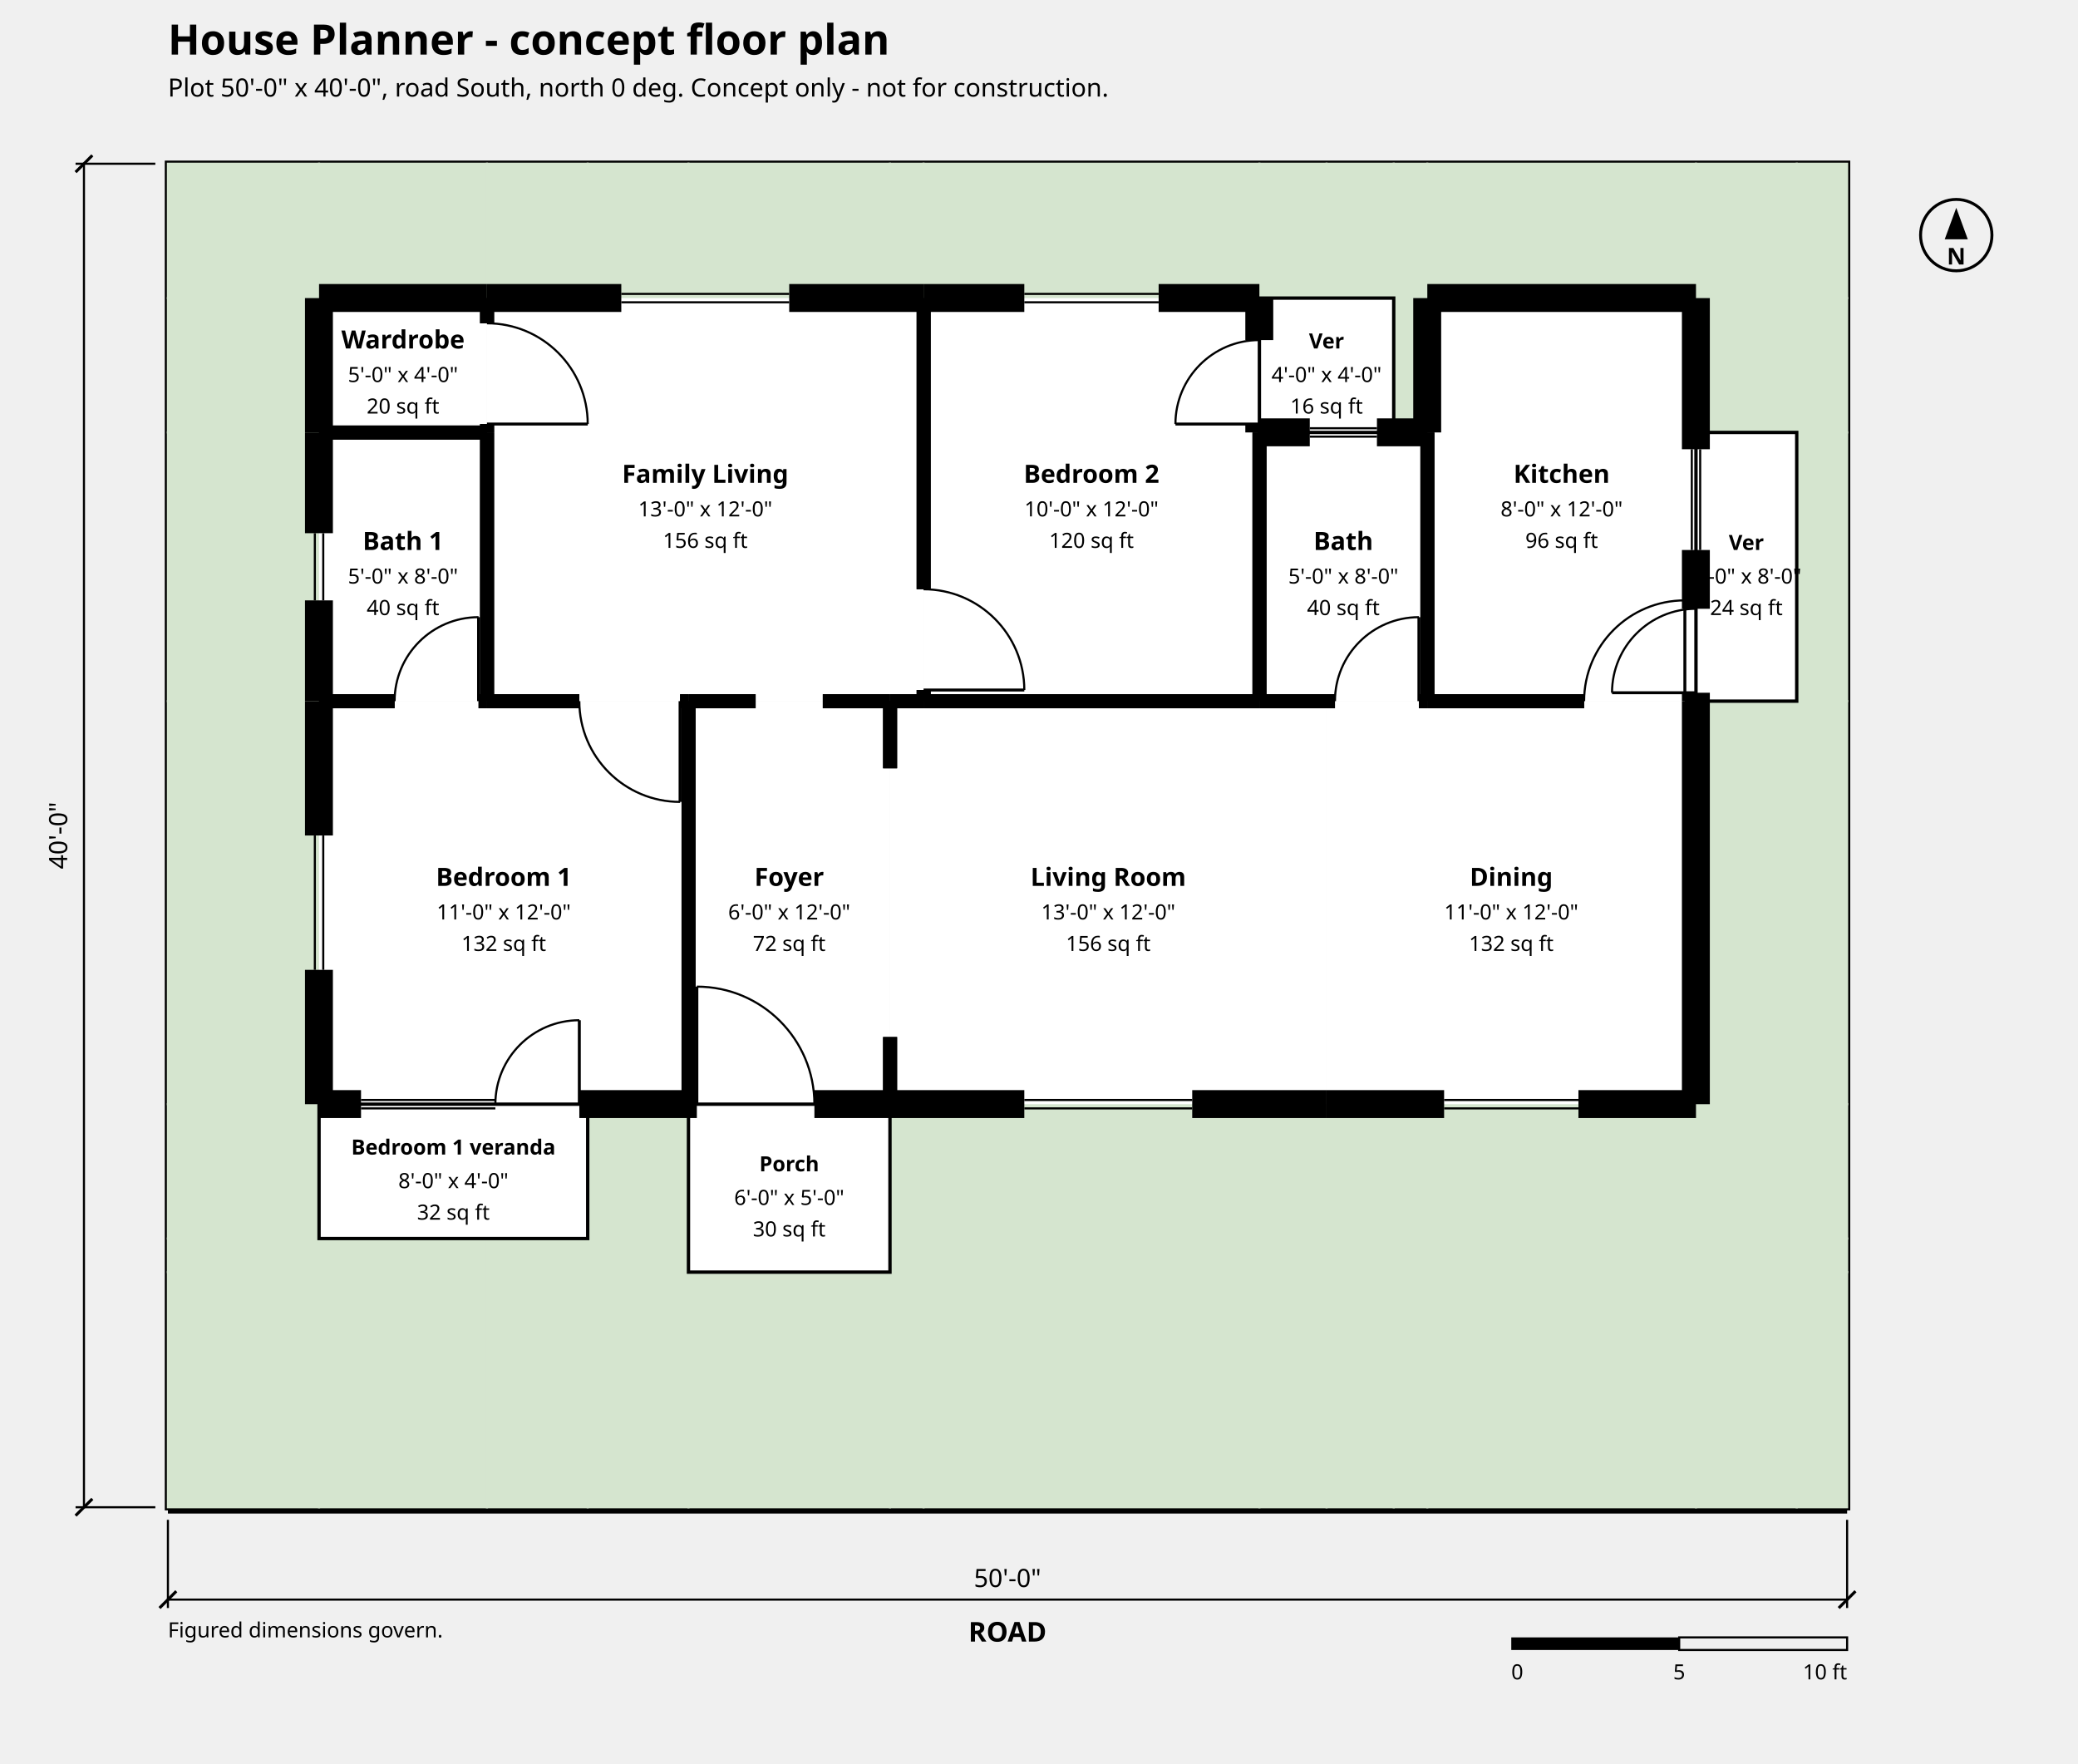
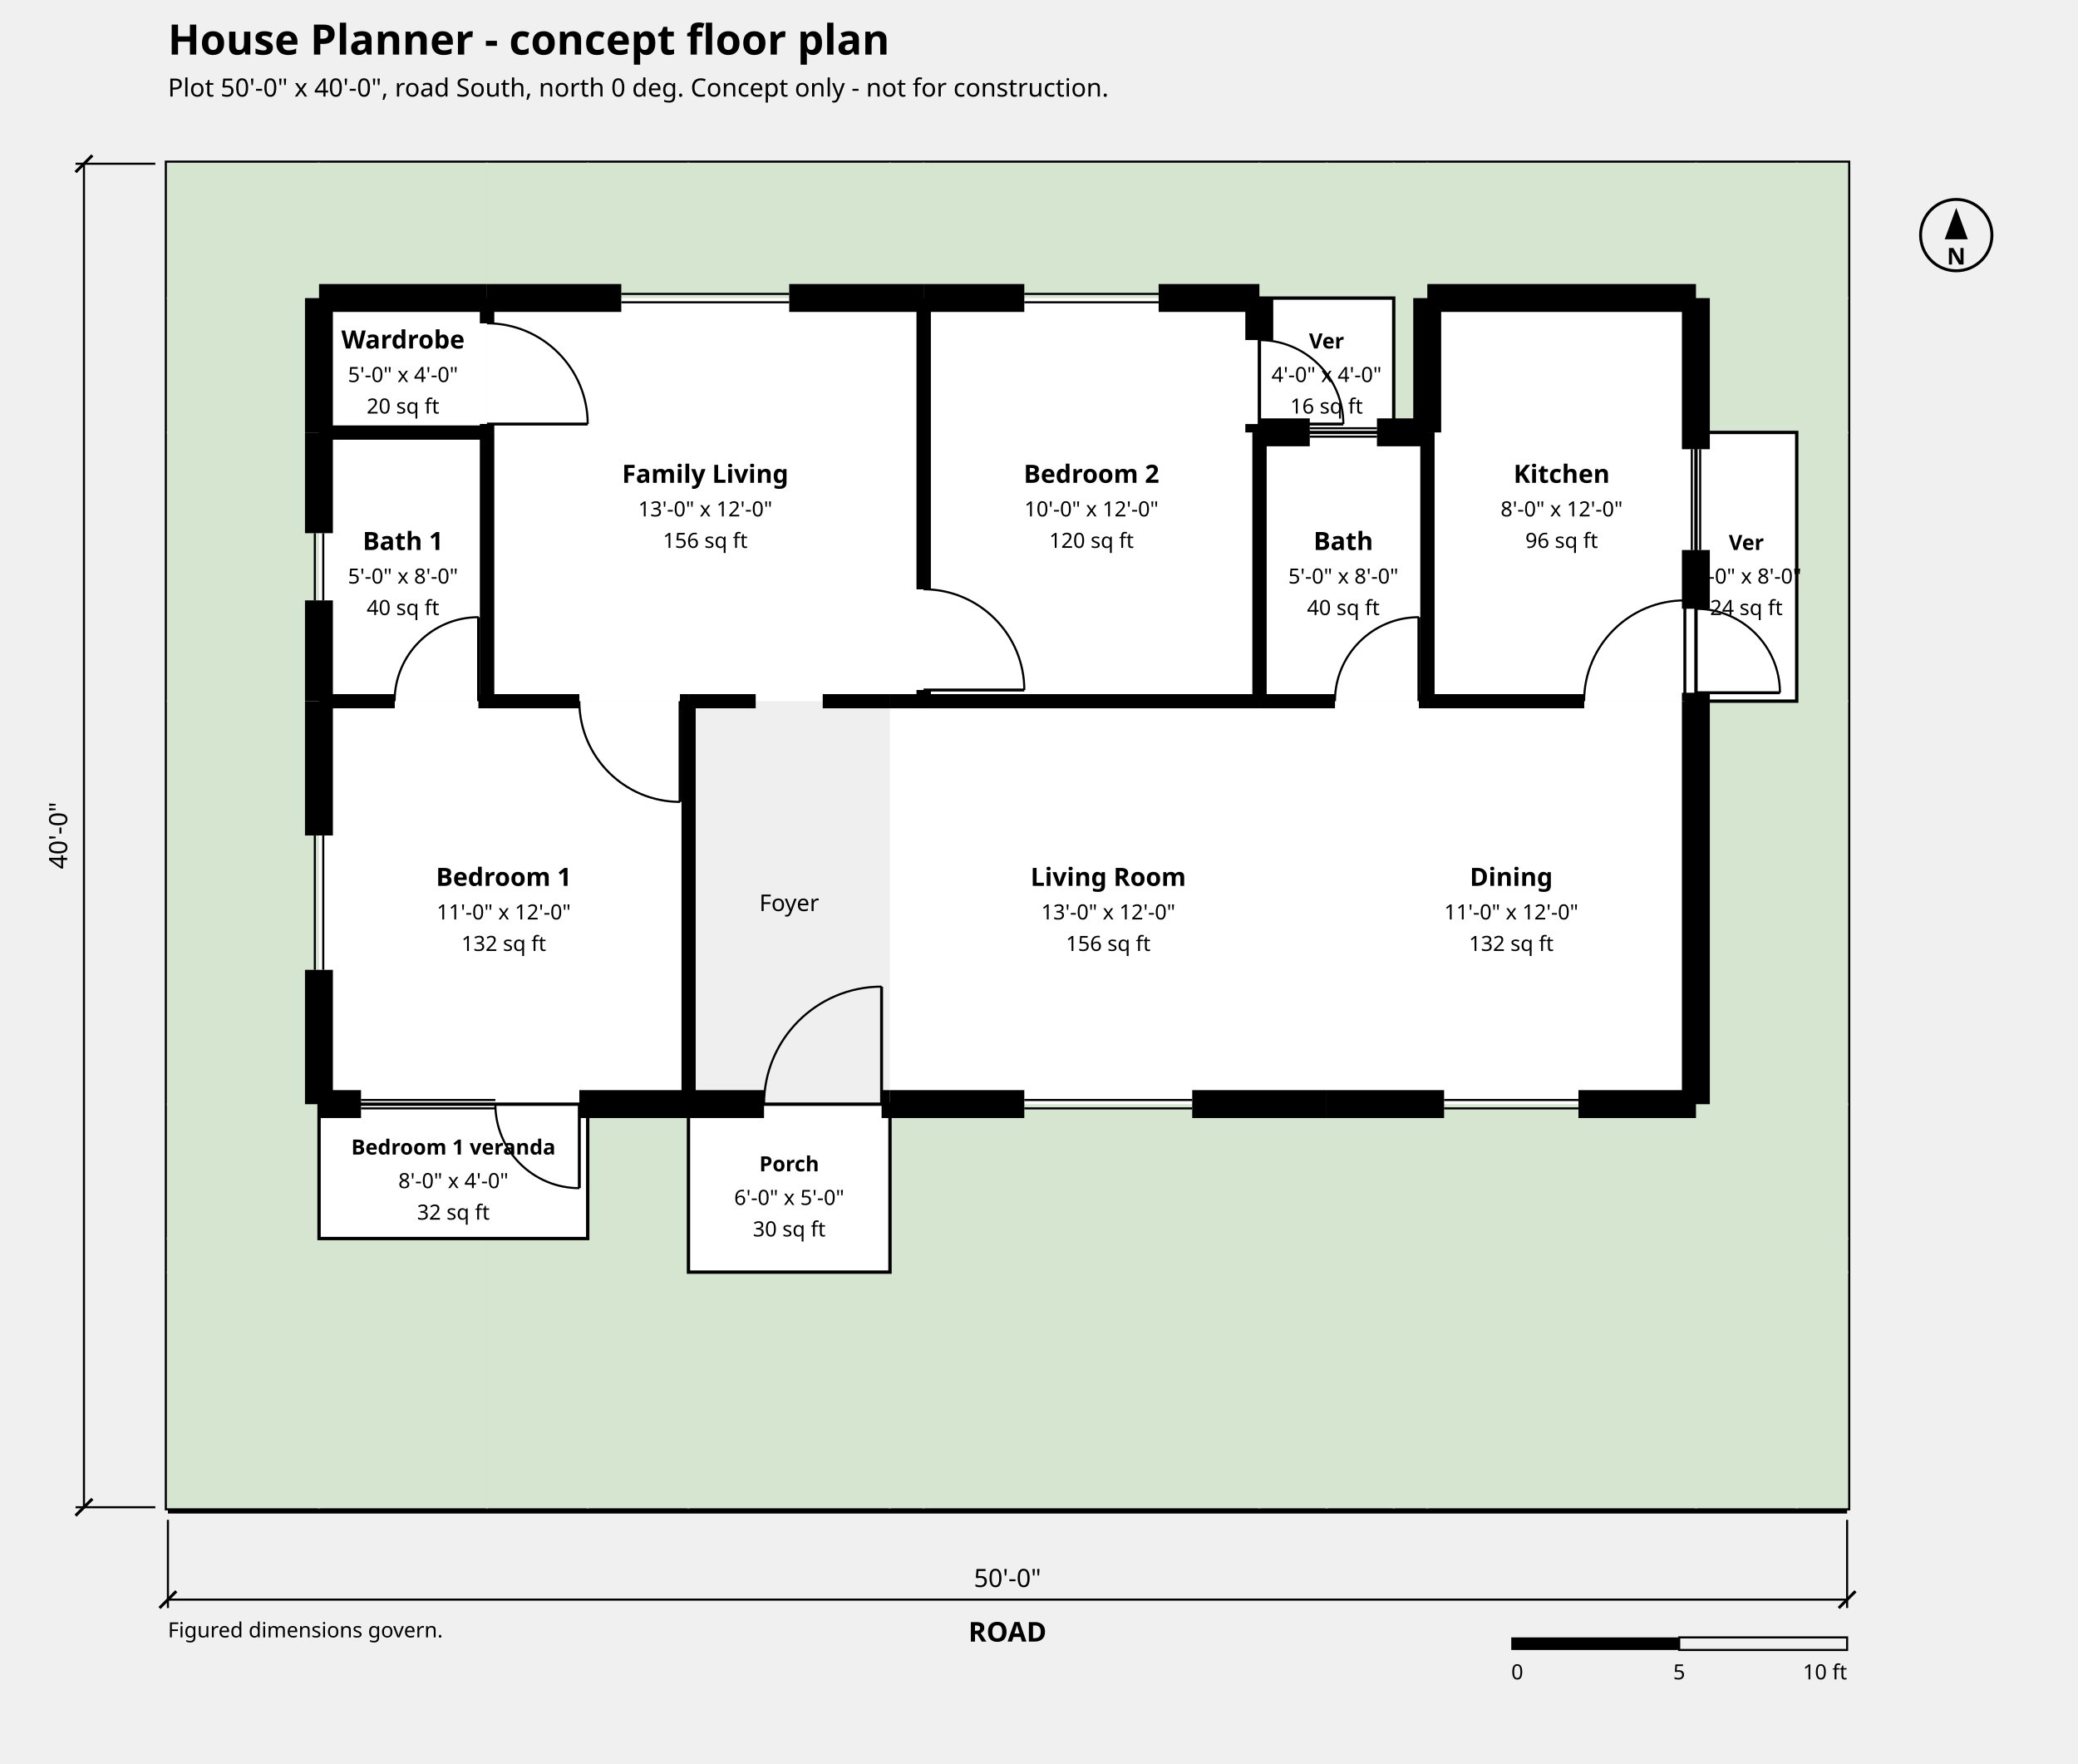
<svg xmlns="http://www.w3.org/2000/svg" viewBox="0 0 990 840" style="width:100%;height:auto;max-width:960px;background:#fff" font-family="sans-serif">
  <text x="80" y="26" font-size="20" font-weight="bold">House Planner - concept floor plan</text>
  <text x="80" y="46" font-size="12">Plot 50'-0" x 40'-0", road South, north 0 deg. Concept only - not for construction.</text>
  <rect x="80.0" y="78.0" width="800.0" height="640.0" fill="none" stroke="#000" stroke-width="3" />
  <rect x="104.0" y="142.0" width="752.0" height="480.0" fill="none" stroke="#000" stroke-width="1.2" stroke-dasharray="7 4" />
  <text x="108.0" y="156.0" font-size="10">setback line</text>
  <line x1="80.0" y1="718.0" x2="880.0" y2="718.0" stroke="#000" stroke-width="6" />
  <text x="480.0" y="782.0" font-size="13" font-weight="bold" text-anchor="middle">ROAD</text>
  <rect x="79.5" y="605.5" width="73.0" height="113.0" fill="#d5e5cf" stroke="none" />
  <rect x="79.5" y="589.5" width="73.0" height="17.0" fill="#d5e5cf" stroke="none" />
  <rect x="79.5" y="525.5" width="73.0" height="65.0" fill="#d5e5cf" stroke="none" />
  <rect x="79.5" y="333.5" width="73.0" height="193.0" fill="#d5e5cf" stroke="none" />
  <rect x="79.5" y="205.5" width="73.0" height="129.0" fill="#d5e5cf" stroke="none" />
  <rect x="79.5" y="141.5" width="73.0" height="65.0" fill="#d5e5cf" stroke="none" />
  <rect x="79.5" y="77.5" width="73.0" height="65.0" fill="#d5e5cf" stroke="none" />
  <rect x="151.5" y="605.5" width="81.0" height="113.0" fill="#d5e5cf" stroke="none" />
  <rect x="151.5" y="589.5" width="81.0" height="17.0" fill="#d5e5cf" stroke="none" />
  <rect x="151.5" y="77.5" width="81.0" height="65.0" fill="#d5e5cf" stroke="none" />
  <rect x="231.5" y="605.5" width="49.0" height="113.0" fill="#d5e5cf" stroke="none" />
  <rect x="231.5" y="589.5" width="49.0" height="17.0" fill="#d5e5cf" stroke="none" />
  <rect x="231.5" y="77.5" width="49.0" height="65.0" fill="#d5e5cf" stroke="none" />
  <rect x="279.5" y="605.5" width="49.0" height="113.0" fill="#d5e5cf" stroke="none" />
  <rect x="279.5" y="589.5" width="49.0" height="17.0" fill="#d5e5cf" stroke="none" />
  <rect x="279.5" y="525.5" width="49.0" height="65.0" fill="#d5e5cf" stroke="none" />
  <rect x="279.5" y="77.5" width="49.0" height="65.0" fill="#d5e5cf" stroke="none" />
  <rect x="327.5" y="605.5" width="97.0" height="113.0" fill="#d5e5cf" stroke="none" />
  <rect x="327.5" y="77.5" width="97.0" height="65.0" fill="#d5e5cf" stroke="none" />
  <rect x="423.5" y="605.5" width="17.0" height="113.0" fill="#d5e5cf" stroke="none" />
  <rect x="423.5" y="589.5" width="17.0" height="17.0" fill="#d5e5cf" stroke="none" />
  <rect x="423.5" y="525.5" width="17.0" height="65.0" fill="#d5e5cf" stroke="none" />
  <rect x="423.5" y="77.5" width="17.0" height="65.0" fill="#d5e5cf" stroke="none" />
  <rect x="439.5" y="605.5" width="161.0" height="113.0" fill="#d5e5cf" stroke="none" />
  <rect x="439.5" y="589.5" width="161.0" height="17.0" fill="#d5e5cf" stroke="none" />
  <rect x="439.5" y="525.5" width="161.0" height="65.0" fill="#d5e5cf" stroke="none" />
  <rect x="439.5" y="77.5" width="161.0" height="65.0" fill="#d5e5cf" stroke="none" />
  <rect x="599.5" y="605.5" width="33.0" height="113.0" fill="#d5e5cf" stroke="none" />
  <rect x="599.5" y="589.5" width="33.0" height="17.0" fill="#d5e5cf" stroke="none" />
  <rect x="599.5" y="525.5" width="33.0" height="65.0" fill="#d5e5cf" stroke="none" />
  <rect x="599.5" y="77.5" width="33.0" height="65.0" fill="#d5e5cf" stroke="none" />
  <rect x="631.5" y="605.5" width="33.0" height="113.0" fill="#d5e5cf" stroke="none" />
  <rect x="631.5" y="589.5" width="33.0" height="17.0" fill="#d5e5cf" stroke="none" />
  <rect x="631.5" y="525.5" width="33.0" height="65.0" fill="#d5e5cf" stroke="none" />
  <rect x="631.5" y="77.5" width="33.0" height="65.0" fill="#d5e5cf" stroke="none" />
  <rect x="663.5" y="605.5" width="17.0" height="113.0" fill="#d5e5cf" stroke="none" />
  <rect x="663.5" y="589.5" width="17.0" height="17.0" fill="#d5e5cf" stroke="none" />
  <rect x="663.5" y="525.5" width="17.0" height="65.0" fill="#d5e5cf" stroke="none" />
  <rect x="663.5" y="141.5" width="17.0" height="65.0" fill="#d5e5cf" stroke="none" />
  <rect x="663.5" y="77.5" width="17.0" height="65.0" fill="#d5e5cf" stroke="none" />
  <rect x="679.5" y="605.5" width="129.0" height="113.0" fill="#d5e5cf" stroke="none" />
  <rect x="679.5" y="589.5" width="129.0" height="17.0" fill="#d5e5cf" stroke="none" />
  <rect x="679.5" y="525.5" width="129.0" height="65.0" fill="#d5e5cf" stroke="none" />
  <rect x="679.5" y="77.5" width="129.0" height="65.0" fill="#d5e5cf" stroke="none" />
  <rect x="807.5" y="605.5" width="49.0" height="113.0" fill="#d5e5cf" stroke="none" />
  <rect x="807.5" y="589.5" width="49.0" height="17.0" fill="#d5e5cf" stroke="none" />
  <rect x="807.5" y="525.5" width="49.0" height="65.0" fill="#d5e5cf" stroke="none" />
  <rect x="807.5" y="333.5" width="49.0" height="193.0" fill="#d5e5cf" stroke="none" />
  <rect x="807.5" y="141.5" width="49.0" height="65.0" fill="#d5e5cf" stroke="none" />
  <rect x="807.5" y="77.5" width="49.0" height="65.0" fill="#d5e5cf" stroke="none" />
  <rect x="855.5" y="605.5" width="25.0" height="113.0" fill="#d5e5cf" stroke="none" />
  <rect x="855.5" y="589.5" width="25.0" height="17.0" fill="#d5e5cf" stroke="none" />
  <rect x="855.5" y="525.5" width="25.0" height="65.0" fill="#d5e5cf" stroke="none" />
  <rect x="855.5" y="333.5" width="25.0" height="193.0" fill="#d5e5cf" stroke="none" />
  <rect x="855.5" y="205.5" width="25.0" height="129.0" fill="#d5e5cf" stroke="none" />
  <rect x="855.5" y="141.5" width="25.0" height="65.0" fill="#d5e5cf" stroke="none" />
  <rect x="855.5" y="77.5" width="25.0" height="65.0" fill="#d5e5cf" stroke="none" />
  <g>
    <rect x="152.0" y="334.0" width="176.0" height="192.0" fill="#fff" stroke="none" />
    <text x="240.0" y="422.0" font-size="12" font-weight="bold" text-anchor="middle">Bedroom 1</text>
    <text x="240.0" y="438.0" font-size="10" text-anchor="middle">11'-0" x 12'-0"</text>
    <text x="240.0" y="453.0" font-size="10" text-anchor="middle">132 sq ft</text>
  </g>
  <g>
-     <rect x="328.0" y="334.0" width="96.0" height="192.0" fill="#fff" stroke="none" />
-     <text x="376.0" y="422.0" font-size="12" font-weight="bold" text-anchor="middle">Foyer</text>
-     <text x="376.0" y="438.0" font-size="10" text-anchor="middle">6'-0" x 12'-0"</text>
-     <text x="376.0" y="453.0" font-size="10" text-anchor="middle">72 sq ft</text>
+     <rect x="328.0" y="334.0" width="96.0" height="192.0" fill="#efefef" stroke="none" />
+     <text x="376.0" y="434.0" font-size="11" text-anchor="middle">Foyer</text>
  </g>
  <g>
    <rect x="424.0" y="334.0" width="208.0" height="192.0" fill="#fff" stroke="none" />
    <text x="528.0" y="422.0" font-size="12" font-weight="bold" text-anchor="middle">Living Room</text>
    <text x="528.0" y="438.0" font-size="10" text-anchor="middle">13'-0" x 12'-0"</text>
    <text x="528.0" y="453.0" font-size="10" text-anchor="middle">156 sq ft</text>
  </g>
  <g>
    <rect x="632.0" y="334.0" width="176.0" height="192.0" fill="#fff" stroke="none" />
    <text x="720.0" y="422.0" font-size="12" font-weight="bold" text-anchor="middle">Dining</text>
    <text x="720.0" y="438.0" font-size="10" text-anchor="middle">11'-0" x 12'-0"</text>
    <text x="720.0" y="453.0" font-size="10" text-anchor="middle">132 sq ft</text>
  </g>
  <g>
    <rect x="152.0" y="206.0" width="80.0" height="128.0" fill="#fff" stroke="none" />
    <text x="192.0" y="262.0" font-size="12" font-weight="bold" text-anchor="middle">Bath 1</text>
    <text x="192.0" y="278.0" font-size="10" text-anchor="middle">5'-0" x 8'-0"</text>
    <text x="192.0" y="293.0" font-size="10" text-anchor="middle">40 sq ft</text>
  </g>
  <g>
    <rect x="152.0" y="142.0" width="80.0" height="64.0" fill="#fff" stroke="none" />
    <text x="192.0" y="166.0" font-size="12" font-weight="bold" text-anchor="middle">Wardrobe</text>
    <text x="192.0" y="182.0" font-size="10" text-anchor="middle">5'-0" x 4'-0"</text>
    <text x="192.0" y="197.0" font-size="10" text-anchor="middle">20 sq ft</text>
  </g>
  <g>
    <rect x="232.0" y="142.0" width="208.0" height="192.0" fill="#fff" stroke="none" />
    <text x="336.0" y="230.0" font-size="12" font-weight="bold" text-anchor="middle">Family Living</text>
    <text x="336.0" y="246.0" font-size="10" text-anchor="middle">13'-0" x 12'-0"</text>
    <text x="336.0" y="261.0" font-size="10" text-anchor="middle">156 sq ft</text>
  </g>
  <g>
    <rect x="440.0" y="142.0" width="160.0" height="192.0" fill="#fff" stroke="none" />
    <text x="520.0" y="230.0" font-size="12" font-weight="bold" text-anchor="middle">Bedroom 2</text>
    <text x="520.0" y="246.0" font-size="10" text-anchor="middle">10'-0" x 12'-0"</text>
    <text x="520.0" y="261.0" font-size="10" text-anchor="middle">120 sq ft</text>
  </g>
  <g>
    <rect x="600.0" y="206.0" width="80.0" height="128.0" fill="#fff" stroke="none" />
    <text x="640.0" y="262.0" font-size="12" font-weight="bold" text-anchor="middle">Bath</text>
    <text x="640.0" y="278.0" font-size="10" text-anchor="middle">5'-0" x 8'-0"</text>
    <text x="640.0" y="293.0" font-size="10" text-anchor="middle">40 sq ft</text>
  </g>
  <g>
    <rect x="680.0" y="142.0" width="128.0" height="192.0" fill="#fff" stroke="none" />
    <text x="744.0" y="230.0" font-size="12" font-weight="bold" text-anchor="middle">Kitchen</text>
    <text x="744.0" y="246.0" font-size="10" text-anchor="middle">8'-0" x 12'-0"</text>
    <text x="744.0" y="261.0" font-size="10" text-anchor="middle">96 sq ft</text>
  </g>
  <g>
    <rect x="328.0" y="526.0" width="96.0" height="80.0" fill="#fff" stroke="#000" stroke-width="1.6" />
    <text x="376.0" y="558.0" font-size="10" font-weight="bold" text-anchor="middle">Porch</text>
    <text x="376.0" y="574.0" font-size="10" text-anchor="middle">6'-0" x 5'-0"</text>
    <text x="376.0" y="589.0" font-size="10" text-anchor="middle">30 sq ft</text>
  </g>
  <g>
    <rect x="152.0" y="526.0" width="128.0" height="64.0" fill="#fff" stroke="#000" stroke-width="1.6" />
    <text x="216.0" y="550.0" font-size="10" font-weight="bold" text-anchor="middle">Bedroom 1 veranda</text>
    <text x="216.0" y="566.0" font-size="10" text-anchor="middle">8'-0" x 4'-0"</text>
    <text x="216.0" y="581.0" font-size="10" text-anchor="middle">32 sq ft</text>
  </g>
  <g>
    <rect x="600.0" y="142.0" width="64.0" height="64.0" fill="#fff" stroke="#000" stroke-width="1.6" />
    <text x="632.0" y="166.0" font-size="10" font-weight="bold" text-anchor="middle">Ver</text>
    <text x="632.0" y="182.0" font-size="10" text-anchor="middle">4'-0" x 4'-0"</text>
    <text x="632.0" y="197.0" font-size="10" text-anchor="middle">16 sq ft</text>
  </g>
  <g>
    <rect x="808.0" y="206.0" width="48.0" height="128.0" fill="#fff" stroke="#000" stroke-width="1.6" />
    <text x="832.0" y="262.0" font-size="10" font-weight="bold" text-anchor="middle">Ver</text>
    <text x="832.0" y="278.0" font-size="10" text-anchor="middle">3'-0" x 8'-0"</text>
    <text x="832.0" y="293.0" font-size="10" text-anchor="middle">24 sq ft</text>
  </g>
  <rect x="152.0" y="330.7" width="36.0" height="6.7" fill="#000" stroke="none" />
  <rect x="228.0" y="330.7" width="4.0" height="6.7" fill="#000" stroke="none" />
  <rect x="232.0" y="330.7" width="44.0" height="6.7" fill="#000" stroke="none" />
  <rect x="324.0" y="330.7" width="4.0" height="6.7" fill="#000" stroke="none" />
  <rect x="152.0" y="519.3" width="20.0" height="13.3" fill="#000" stroke="none" />
  <rect x="236.0" y="519.3" width="0.0" height="13.3" fill="#000" stroke="none" />
  <rect x="276.0" y="519.3" width="52.0" height="13.3" fill="#000" stroke="none" />
  <rect x="324.7" y="334.0" width="6.7" height="192.0" fill="#000" stroke="none" />
  <rect x="145.3" y="462.0" width="13.3" height="64.0" fill="#000" stroke="none" />
  <rect x="145.3" y="334.0" width="13.3" height="64.0" fill="#000" stroke="none" />
  <rect x="328.0" y="330.7" width="32.0" height="6.7" fill="#000" stroke="none" />
  <rect x="392.0" y="330.7" width="32.0" height="6.7" fill="#000" stroke="none" />
-   <rect x="328.0" y="519.3" width="4.0" height="13.3" fill="#000" stroke="none" />
-   <rect x="388.0" y="519.3" width="36.0" height="13.3" fill="#000" stroke="none" />
-   <rect x="420.7" y="494.0" width="6.7" height="32.0" fill="#000" stroke="none" />
-   <rect x="420.7" y="334.0" width="6.7" height="32.0" fill="#000" stroke="none" />
+   <rect x="328.0" y="519.3" width="36.0" height="13.3" fill="#000" stroke="none" />
+   <rect x="420.0" y="519.3" width="4.0" height="13.3" fill="#000" stroke="none" />
  <rect x="324.7" y="334.0" width="6.7" height="192.0" fill="#000" stroke="none" />
  <rect x="424.0" y="330.7" width="16.0" height="6.7" fill="#000" stroke="none" />
  <rect x="440.0" y="330.7" width="160.0" height="6.7" fill="#000" stroke="none" />
  <rect x="600.0" y="330.7" width="32.0" height="6.7" fill="#000" stroke="none" />
  <rect x="424.0" y="519.3" width="64.0" height="13.3" fill="#000" stroke="none" />
  <rect x="568.0" y="519.3" width="64.0" height="13.3" fill="#000" stroke="none" />
-   <rect x="420.7" y="494.0" width="6.7" height="32.0" fill="#000" stroke="none" />
-   <rect x="420.7" y="334.0" width="6.7" height="32.0" fill="#000" stroke="none" />
  <rect x="632.0" y="330.7" width="4.0" height="6.7" fill="#000" stroke="none" />
  <rect x="676.0" y="330.7" width="4.0" height="6.7" fill="#000" stroke="none" />
  <rect x="680.0" y="330.7" width="74.7" height="6.7" fill="#000" stroke="none" />
  <rect x="802.7" y="330.7" width="5.3" height="6.7" fill="#000" stroke="none" />
  <rect x="632.0" y="519.3" width="56.0" height="13.3" fill="#000" stroke="none" />
  <rect x="752.0" y="519.3" width="56.0" height="13.3" fill="#000" stroke="none" />
  <rect x="801.3" y="334.0" width="13.3" height="192.0" fill="#000" stroke="none" />
  <rect x="152.0" y="202.7" width="80.0" height="6.7" fill="#000" stroke="none" />
  <rect x="152.0" y="330.7" width="36.0" height="6.7" fill="#000" stroke="none" />
  <rect x="228.0" y="330.7" width="4.0" height="6.7" fill="#000" stroke="none" />
  <rect x="228.7" y="206.0" width="6.7" height="128.0" fill="#000" stroke="none" />
  <rect x="145.3" y="286.0" width="13.3" height="48.0" fill="#000" stroke="none" />
  <rect x="145.3" y="206.0" width="13.3" height="48.0" fill="#000" stroke="none" />
  <rect x="152.0" y="135.3" width="80.0" height="13.3" fill="#000" stroke="none" />
  <rect x="152.0" y="202.7" width="80.0" height="6.7" fill="#000" stroke="none" />
  <rect x="228.7" y="202.0" width="6.7" height="4.0" fill="#000" stroke="none" />
  <rect x="228.7" y="142.0" width="6.7" height="12.0" fill="#000" stroke="none" />
  <rect x="145.3" y="142.0" width="13.3" height="64.0" fill="#000" stroke="none" />
  <rect x="232.0" y="135.3" width="64.0" height="13.3" fill="#000" stroke="none" />
  <rect x="376.0" y="135.3" width="64.0" height="13.3" fill="#000" stroke="none" />
  <rect x="232.0" y="330.7" width="44.0" height="6.7" fill="#000" stroke="none" />
  <rect x="324.0" y="330.7" width="4.0" height="6.7" fill="#000" stroke="none" />
  <rect x="424.0" y="330.7" width="16.0" height="6.7" fill="#000" stroke="none" />
  <rect x="328.0" y="330.7" width="32.0" height="6.7" fill="#000" stroke="none" />
  <rect x="392.0" y="330.7" width="32.0" height="6.7" fill="#000" stroke="none" />
  <rect x="436.7" y="328.7" width="6.7" height="5.3" fill="#000" stroke="none" />
  <rect x="436.7" y="142.0" width="6.7" height="138.7" fill="#000" stroke="none" />
  <rect x="228.7" y="206.0" width="6.7" height="128.0" fill="#000" stroke="none" />
  <rect x="228.7" y="202.0" width="6.7" height="4.0" fill="#000" stroke="none" />
  <rect x="228.7" y="142.0" width="6.7" height="12.0" fill="#000" stroke="none" />
  <rect x="440.0" y="135.3" width="48.0" height="13.3" fill="#000" stroke="none" />
  <rect x="552.0" y="135.3" width="48.0" height="13.3" fill="#000" stroke="none" />
  <rect x="440.0" y="330.7" width="160.0" height="6.7" fill="#000" stroke="none" />
  <rect x="593.3" y="202.0" width="13.3" height="4.0" fill="#000" stroke="none" />
  <rect x="593.3" y="142.0" width="13.3" height="20.0" fill="#000" stroke="none" />
  <rect x="596.7" y="206.0" width="6.7" height="128.0" fill="#000" stroke="none" />
  <rect x="436.7" y="328.7" width="6.7" height="5.3" fill="#000" stroke="none" />
  <rect x="436.7" y="142.0" width="6.7" height="138.7" fill="#000" stroke="none" />
  <rect x="600.0" y="199.3" width="24.0" height="13.3" fill="#000" stroke="none" />
  <rect x="656.0" y="199.3" width="24.0" height="13.3" fill="#000" stroke="none" />
  <rect x="600.0" y="330.7" width="32.0" height="6.7" fill="#000" stroke="none" />
  <rect x="632.0" y="330.7" width="4.0" height="6.7" fill="#000" stroke="none" />
  <rect x="676.0" y="330.7" width="4.0" height="6.7" fill="#000" stroke="none" />
  <rect x="676.7" y="206.0" width="6.7" height="128.0" fill="#000" stroke="none" />
  <rect x="596.7" y="206.0" width="6.7" height="128.0" fill="#000" stroke="none" />
  <rect x="680.0" y="135.3" width="128.0" height="13.3" fill="#000" stroke="none" />
  <rect x="680.0" y="330.7" width="74.7" height="6.7" fill="#000" stroke="none" />
  <rect x="802.7" y="330.7" width="5.3" height="6.7" fill="#000" stroke="none" />
  <rect x="801.3" y="330.0" width="13.3" height="4.0" fill="#000" stroke="none" />
  <rect x="801.3" y="262.0" width="13.3" height="28.0" fill="#000" stroke="none" />
  <rect x="801.3" y="142.0" width="13.3" height="72.0" fill="#000" stroke="none" />
  <rect x="673.3" y="142.0" width="13.3" height="64.0" fill="#000" stroke="none" />
  <rect x="676.7" y="206.0" width="6.7" height="128.0" fill="#000" stroke="none" />
-   <line x1="332.0" y1="526.0" x2="332.0" y2="470.0" stroke="#000" stroke-width="1.4" />
-   <path d="M 332.0 470.0 A 56.0 56.0 0 0 1 388.0 526.0" fill="none" stroke="#000" stroke-width="1" />
+   <line x1="420.0" y1="526.0" x2="420.0" y2="470.0" stroke="#000" stroke-width="1.4" />
+   <path d="M 420.0 470.0 A 56.0 56.0 0 0 0 364.0 526.0" fill="none" stroke="#000" stroke-width="1" />
  <line x1="324.0" y1="334.0" x2="324.0" y2="382.0" stroke="#000" stroke-width="1.4" />
  <path d="M 324.0 382.0 A 48.0 48.0 0 0 1 276.0 334.0" fill="none" stroke="#000" stroke-width="1" />
  <line x1="440.0" y1="328.7" x2="488.0" y2="328.7" stroke="#000" stroke-width="1.4" />
  <path d="M 488.0 328.7 A 48.0 48.0 0 0 0 440.0 280.7" fill="none" stroke="#000" stroke-width="1" />
  <line x1="802.7" y1="334.0" x2="802.7" y2="286.0" stroke="#000" stroke-width="1.4" />
  <path d="M 802.7 286.0 A 48.0 48.0 0 0 0 754.7 334.0" fill="none" stroke="#000" stroke-width="1" />
-   <line x1="808.0" y1="330.0" x2="768.0" y2="330.0" stroke="#000" stroke-width="1.4" />
-   <path d="M 768.0 330.0 A 40.0 40.0 0 0 1 808.0 290.0" fill="none" stroke="#000" stroke-width="1" />
+   <line x1="808.0" y1="330.0" x2="848.0" y2="330.0" stroke="#000" stroke-width="1.4" />
+   <path d="M 848.0 330.0 A 40.0 40.0 0 0 0 808.0 290.0" fill="none" stroke="#000" stroke-width="1" />
  <line x1="232.0" y1="202.0" x2="280.0" y2="202.0" stroke="#000" stroke-width="1.4" />
  <path d="M 280.0 202.0 A 48.0 48.0 0 0 0 232.0 154.0" fill="none" stroke="#000" stroke-width="1" />
  <line x1="228.0" y1="334.0" x2="228.0" y2="294.0" stroke="#000" stroke-width="1.4" />
  <path d="M 228.0 294.0 A 40.0 40.0 0 0 0 188.0 334.0" fill="none" stroke="#000" stroke-width="1" />
  <line x1="676.0" y1="334.0" x2="676.0" y2="294.0" stroke="#000" stroke-width="1.4" />
  <path d="M 676.0 294.0 A 40.0 40.0 0 0 0 636.0 334.0" fill="none" stroke="#000" stroke-width="1" />
-   <line x1="276.0" y1="526.0" x2="276.0" y2="486.0" stroke="#000" stroke-width="1.4" />
-   <path d="M 276.0 486.0 A 40.0 40.0 0 0 0 236.0 526.0" fill="none" stroke="#000" stroke-width="1" />
-   <line x1="600.0" y1="202.0" x2="560.0" y2="202.0" stroke="#000" stroke-width="1.4" />
-   <path d="M 560.0 202.0 A 40.0 40.0 0 0 1 600.0 162.0" fill="none" stroke="#000" stroke-width="1" />
+   <line x1="276.0" y1="526.0" x2="276.0" y2="566.0" stroke="#000" stroke-width="1.4" />
+   <path d="M 276.0 566.0 A 40.0 40.0 0 0 1 236.0 526.0" fill="none" stroke="#000" stroke-width="1" />
+   <line x1="600.0" y1="202.0" x2="640.0" y2="202.0" stroke="#000" stroke-width="1.4" />
+   <path d="M 640.0 202.0 A 40.0 40.0 0 0 0 600.0 162.0" fill="none" stroke="#000" stroke-width="1" />
  <line x1="172.0" y1="528.0" x2="236.0" y2="528.0" stroke="#000" stroke-width="1" />
  <line x1="172.0" y1="524.0" x2="236.0" y2="524.0" stroke="#000" stroke-width="1" />
  <line x1="154.0" y1="462.0" x2="154.0" y2="398.0" stroke="#000" stroke-width="1" />
  <line x1="150.0" y1="462.0" x2="150.0" y2="398.0" stroke="#000" stroke-width="1" />
  <line x1="488.0" y1="144.0" x2="552.0" y2="144.0" stroke="#000" stroke-width="1" />
  <line x1="488.0" y1="140.0" x2="552.0" y2="140.0" stroke="#000" stroke-width="1" />
  <line x1="488.0" y1="528.0" x2="568.0" y2="528.0" stroke="#000" stroke-width="1" />
  <line x1="488.0" y1="524.0" x2="568.0" y2="524.0" stroke="#000" stroke-width="1" />
  <line x1="688.0" y1="528.0" x2="752.0" y2="528.0" stroke="#000" stroke-width="1" />
  <line x1="688.0" y1="524.0" x2="752.0" y2="524.0" stroke="#000" stroke-width="1" />
  <line x1="296.0" y1="144.0" x2="376.0" y2="144.0" stroke="#000" stroke-width="1" />
  <line x1="296.0" y1="140.0" x2="376.0" y2="140.0" stroke="#000" stroke-width="1" />
  <line x1="810.0" y1="262.0" x2="810.0" y2="214.0" stroke="#000" stroke-width="1" />
  <line x1="806.0" y1="262.0" x2="806.0" y2="214.0" stroke="#000" stroke-width="1" />
  <line x1="154.0" y1="286.0" x2="154.0" y2="254.0" stroke="#000" stroke-width="1" />
  <line x1="150.0" y1="286.0" x2="150.0" y2="254.0" stroke="#000" stroke-width="1" />
  <line x1="624.0" y1="208.0" x2="656.0" y2="208.0" stroke="#000" stroke-width="1" />
  <line x1="624.0" y1="204.0" x2="656.0" y2="204.0" stroke="#000" stroke-width="1" />
  <line x1="80.0" y1="724.0" x2="80.0" y2="766.0" stroke="#000" stroke-width="1" />
  <line x1="880.0" y1="724.0" x2="880.0" y2="766.0" stroke="#000" stroke-width="1" />
  <line x1="80.0" y1="762.0" x2="880.0" y2="762.0" stroke="#000" stroke-width="1" />
  <line x1="76.0" y1="766.0" x2="84.0" y2="758.0" stroke="#000" stroke-width="1.4" />
  <line x1="876.0" y1="766.0" x2="884.0" y2="758.0" stroke="#000" stroke-width="1.4" />
  <text x="480.0" y="756.0" font-size="12" text-anchor="middle">50'-0"</text>
  <line x1="74.0" y1="718.0" x2="36.0" y2="718.0" stroke="#000" stroke-width="1" />
  <line x1="74.0" y1="78.0" x2="36.0" y2="78.0" stroke="#000" stroke-width="1" />
  <line x1="40.0" y1="718.0" x2="40.0" y2="78.0" stroke="#000" stroke-width="1" />
  <line x1="36.0" y1="722.0" x2="44.0" y2="714.0" stroke="#000" stroke-width="1.4" />
  <line x1="36.0" y1="82.0" x2="44.0" y2="74.0" stroke="#000" stroke-width="1.4" />
  <text x="32.0" y="398.0" font-size="12" text-anchor="middle" transform="rotate(-90 32.0 398.0)">40'-0"</text>
  <g>
    <circle cx="932.0" cy="112.0" r="17" fill="none" stroke="#000" stroke-width="1.4" />
    <polygon points="932.0,99.0 926.5,114.0 937.5,114.0" fill="#000" />
    <text x="932.0" y="126.0" font-size="11" font-weight="bold" text-anchor="middle">N</text>
  </g>
  <g>
    <rect x="720.0" y="780.0" width="80.0" height="6" fill="#000" />
    <rect x="800.0" y="780.0" width="80.0" height="6" fill="none" stroke="#000" stroke-width="1" />
    <text x="720.0" y="800.0" font-size="10">0</text>
    <text x="800.0" y="800.0" font-size="10" text-anchor="middle">5</text>
    <text x="880.0" y="800.0" font-size="10" text-anchor="end">10 ft</text>
  </g>
  <text x="80.0" y="780.0" font-size="10">Figured dimensions govern.</text>
</svg>
